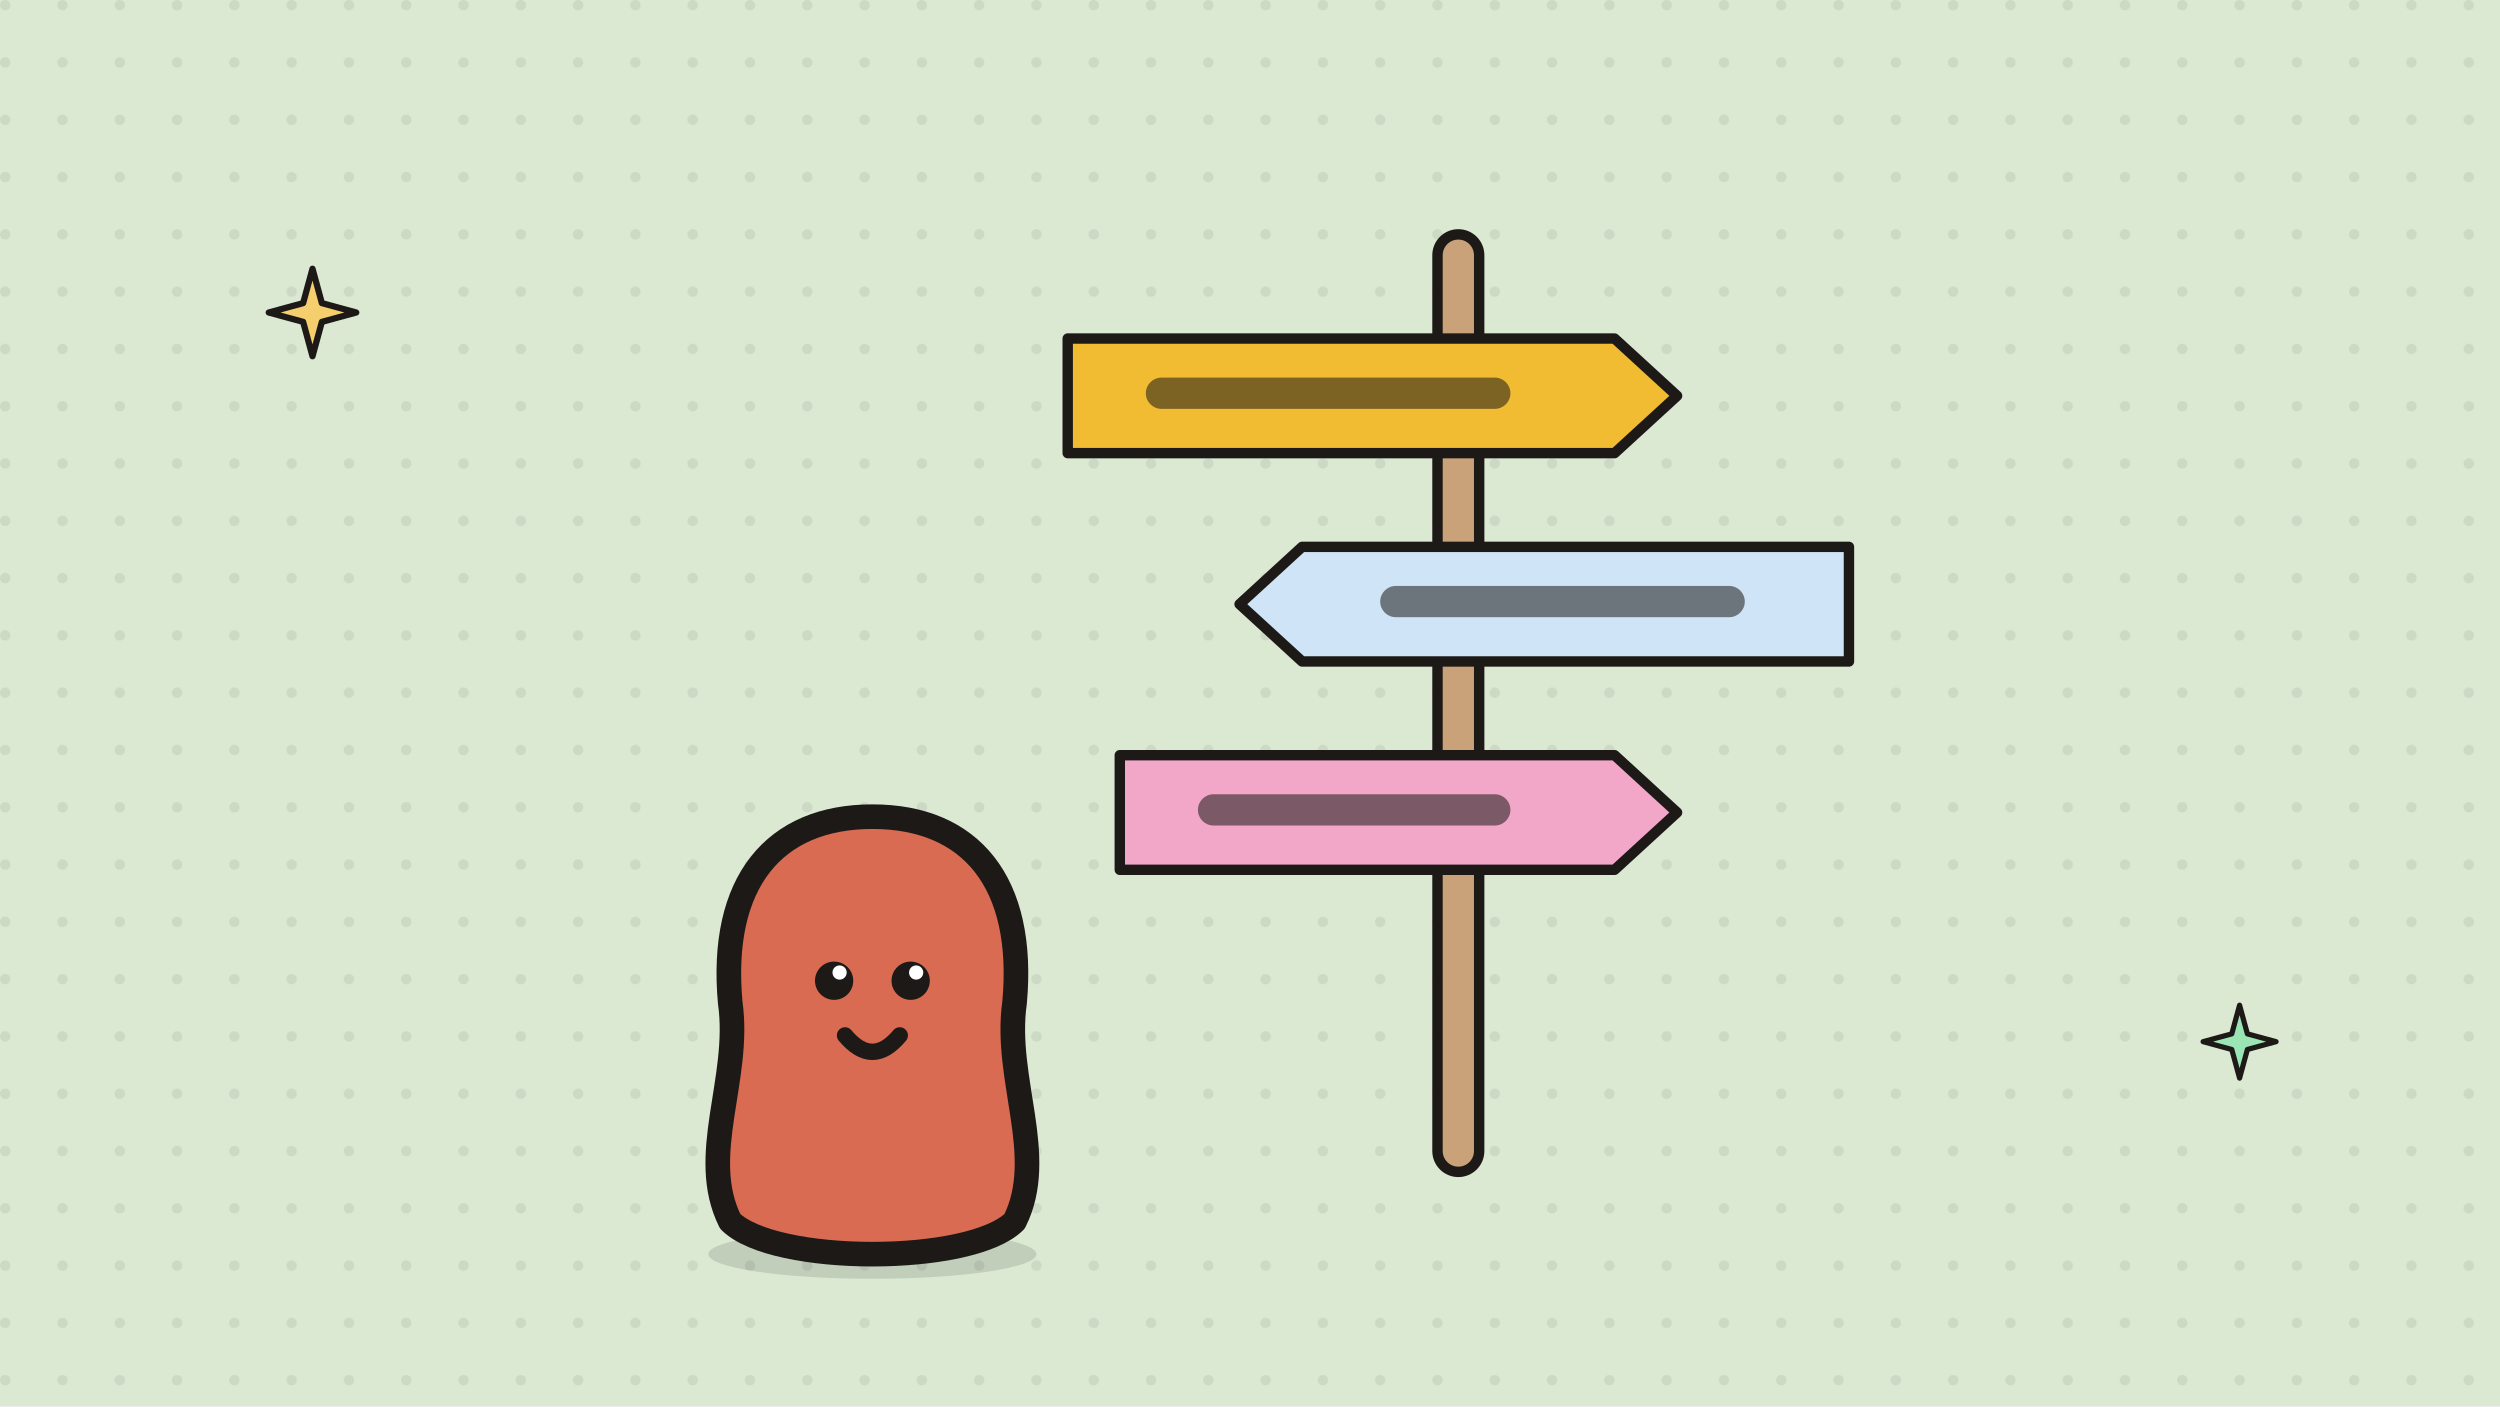
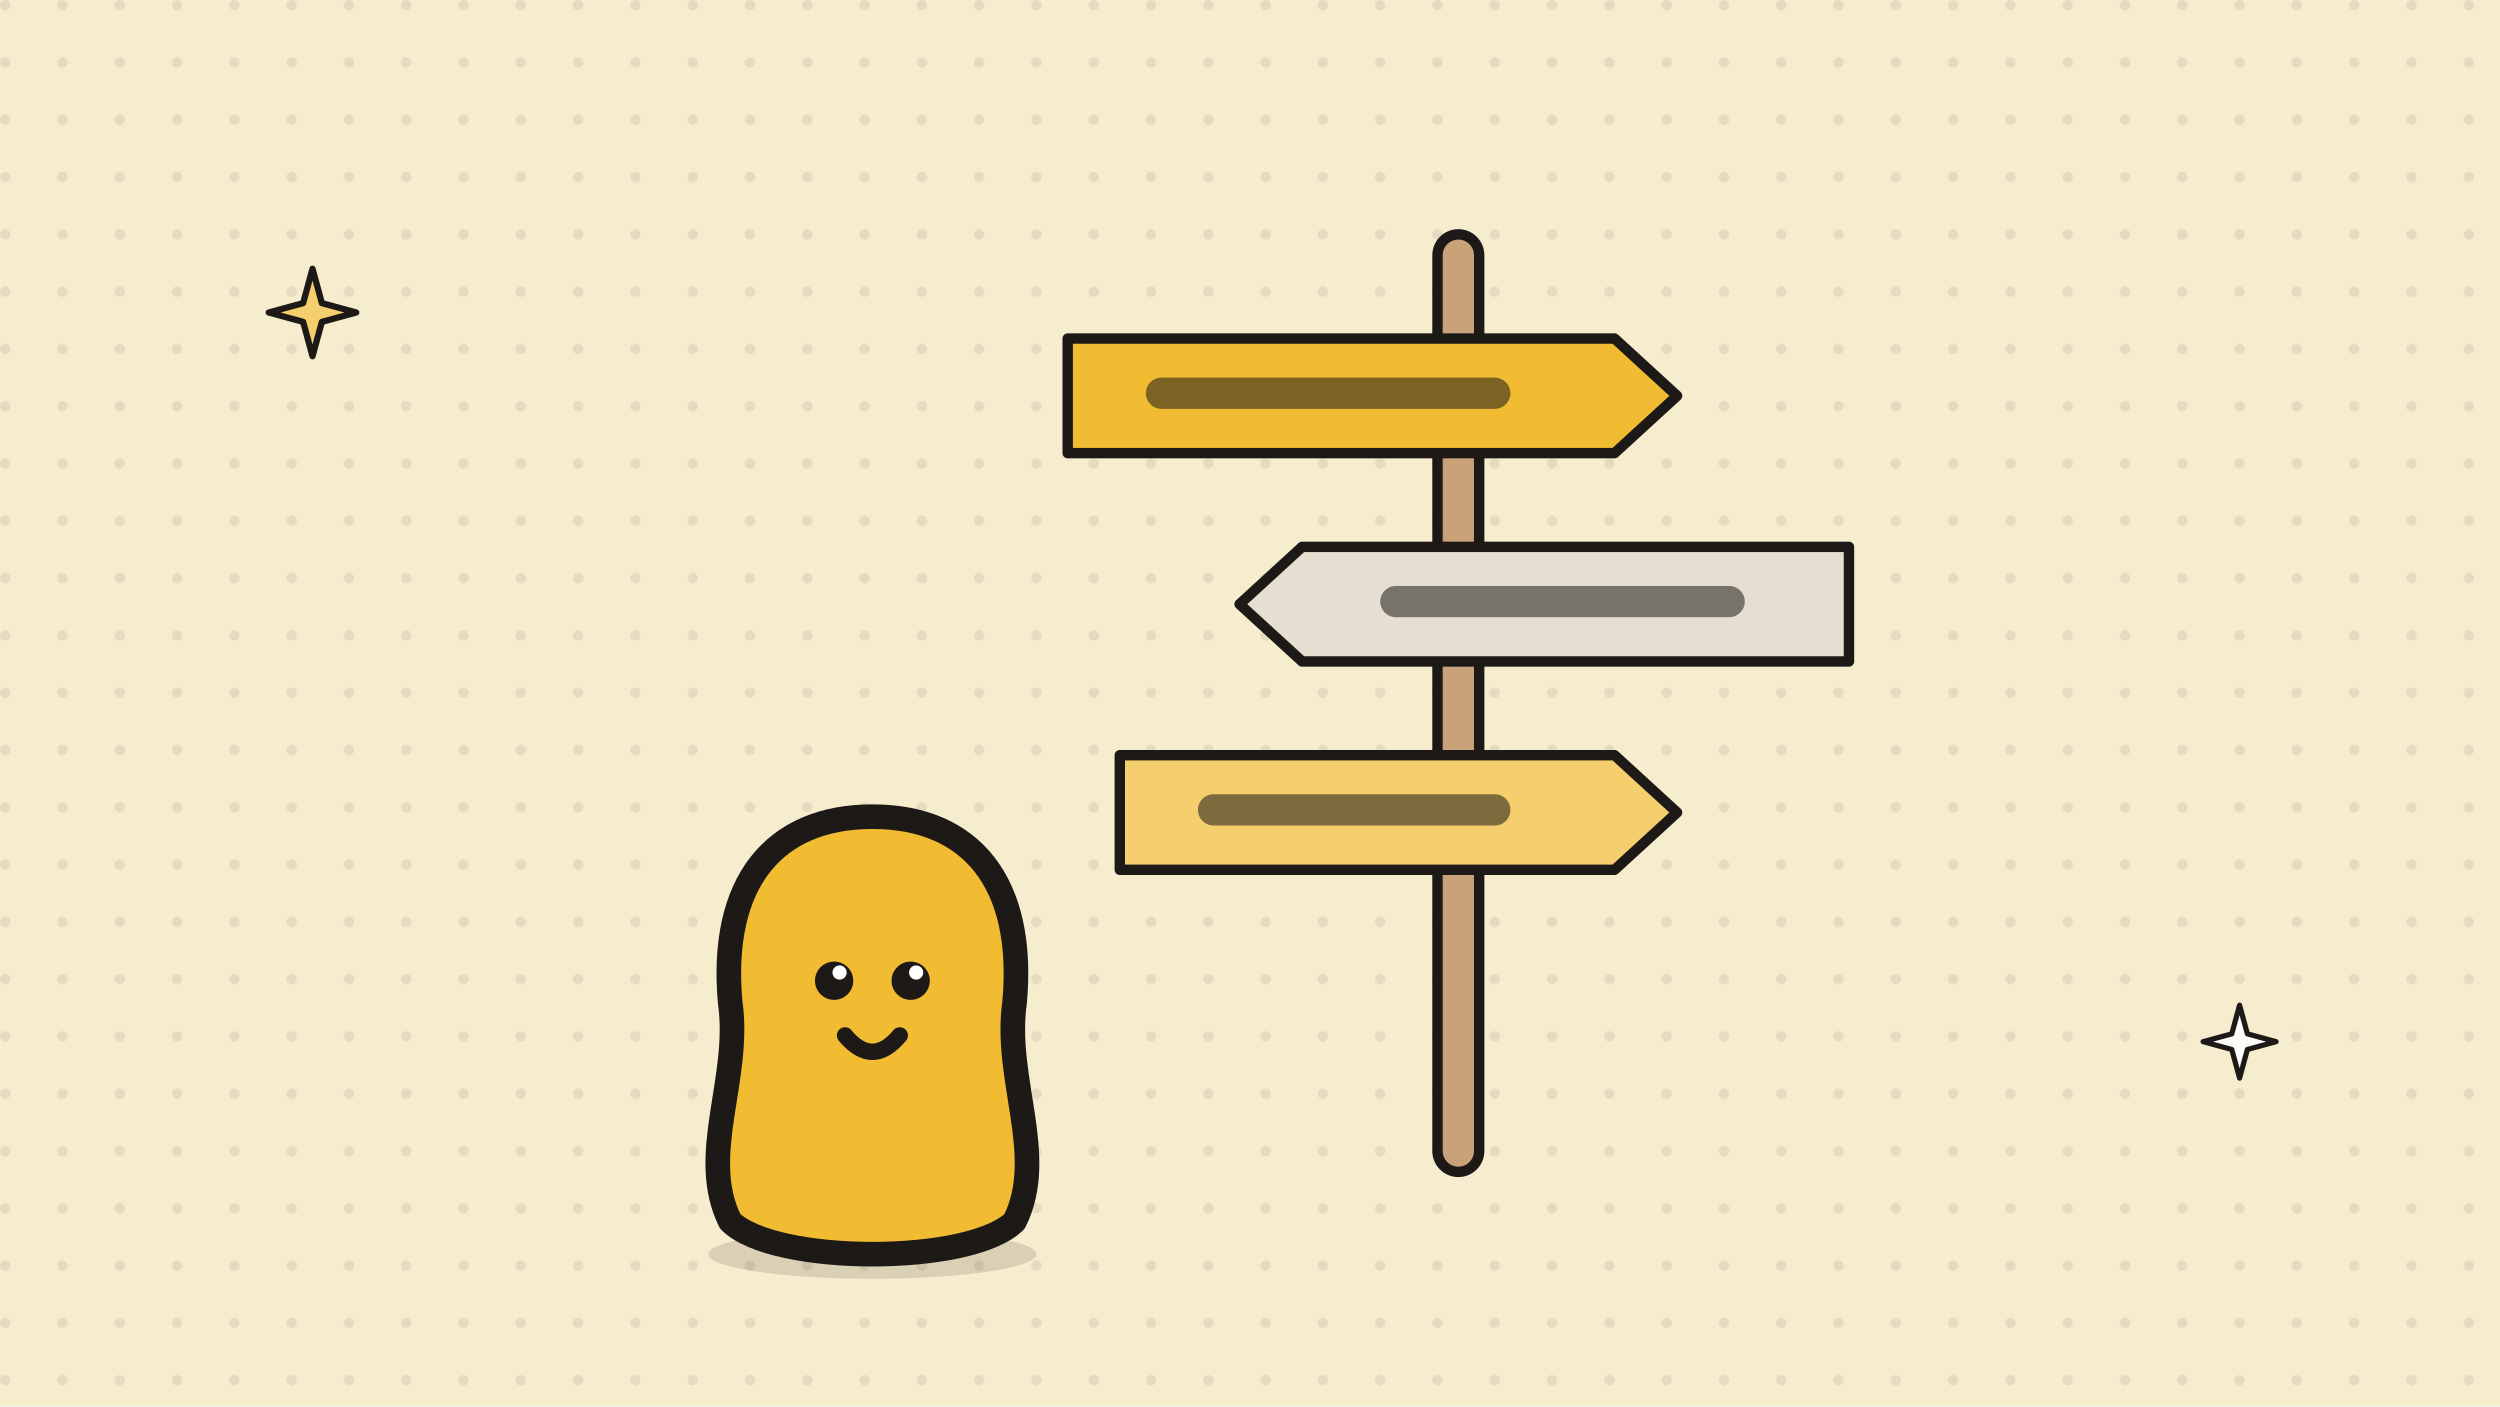
<svg xmlns="http://www.w3.org/2000/svg" viewBox="0 0 960 540" role="img" aria-label="A small character at a signpost with arrows pointing different ways">
  <defs>
    <pattern id="dots" width="22" height="22" patternUnits="userSpaceOnUse">
      <circle cx="2" cy="2" r="2" fill="#1c1917" opacity=".08" />
    </pattern>
  </defs>
-   <rect width="960" height="540" fill="#dbe9d3" />
+   <rect width="960" height="540" fill="#f6ecce" />
  <rect width="960" height="540" fill="url(#dots)" />
  <g transform="translate(560 90)">
    <rect x="-8" y="0" width="16" height="360" rx="8" fill="#c9a27a" stroke="#1c1917" stroke-width="4" />
    <path d="M-150 40 H60 l24 22 -24 22 H-150 Z" fill="#f1bc31" stroke="#1c1917" stroke-width="4" stroke-linejoin="round" />
-     <path d="M150 120 H-60 l-24 22 24 22 H150 Z" fill="#cfe4f6" stroke="#1c1917" stroke-width="4" stroke-linejoin="round" />
-     <path d="M-130 200 H60 l24 22 -24 22 H-130 Z" fill="#f2a7c8" stroke="#1c1917" stroke-width="4" stroke-linejoin="round" />
+     <path d="M150 120 H-60 l-24 22 24 22 H150 Z" fill="#e6dfd1" stroke="#1c1917" stroke-width="4" stroke-linejoin="round" />
+     <path d="M-130 200 H60 l24 22 -24 22 H-130 Z" fill="#f5cf6d" stroke="#1c1917" stroke-width="4" stroke-linejoin="round" />
    <rect x="-120" y="55" width="140" height="12" rx="6" fill="#1c1917" opacity=".55" />
    <rect x="-30" y="135" width="140" height="12" rx="6" fill="#1c1917" opacity=".55" />
    <rect x="-100" y="215" width="120" height="12" rx="6" fill="#1c1917" opacity=".55" />
  </g>
  <g transform="translate(230 280) scale(2.1)">
    <ellipse cx="50" cy="96" rx="30" ry="4.5" fill="#000" opacity=".12" />
-     <path d="M50 16 C68 16, 78 28, 76 50 C74 64, 82 78, 76 90 C68 98, 32 98, 24 90 C18 78, 26 64, 24 50 C22 28, 32 16, 50 16 Z" fill="#d96b52" stroke="#1c1917" stroke-width="4.5" stroke-linejoin="round" />
+     <path d="M50 16 C68 16, 78 28, 76 50 C74 64, 82 78, 76 90 C68 98, 32 98, 24 90 C18 78, 26 64, 24 50 C22 28, 32 16, 50 16 Z" fill="#f1bc31" stroke="#1c1917" stroke-width="4.5" stroke-linejoin="round" />
    <circle cx="43" cy="46" r="3.5" fill="#1c1917" />
    <circle cx="57" cy="46" r="3.5" fill="#1c1917" />
    <circle cx="44" cy="44.5" r="1.3" fill="#fff" />
    <circle cx="58" cy="44.5" r="1.3" fill="#fff" />
    <path d="M45 56 Q50 62 55 56" fill="none" stroke="#1c1917" stroke-linecap="round" stroke-width="3" />
  </g>
  <path transform="translate(120 120) scale(1.2)" d="M0 -14 L3 -3 L14 0 L3 3 L0 14 L-3 3 L-14 0 L-3 -3 Z" fill="#f5cf6d" stroke="#1c1917" stroke-width="2" stroke-linejoin="round" />
-   <path transform="translate(860 400) scale(1)" d="M0 -14 L3 -3 L14 0 L3 3 L0 14 L-3 3 L-14 0 L-3 -3 Z" fill="#9be5b5" stroke="#1c1917" stroke-width="2" stroke-linejoin="round" />
+   <path transform="translate(860 400) scale(1)" d="M0 -14 L3 -3 L14 0 L3 3 L0 14 L-3 3 L-14 0 L-3 -3 Z" fill="#fdfbf7" stroke="#1c1917" stroke-width="2" stroke-linejoin="round" />
</svg>
